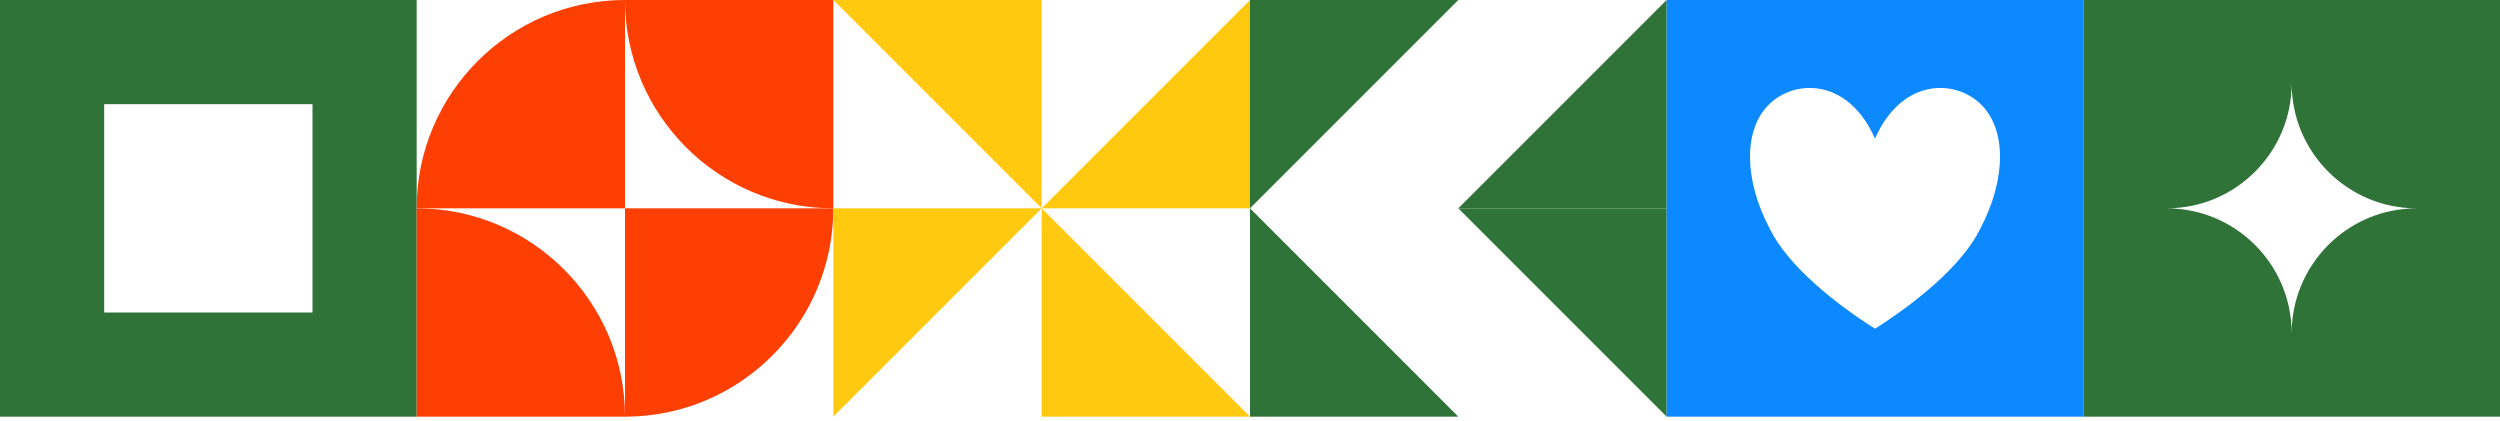
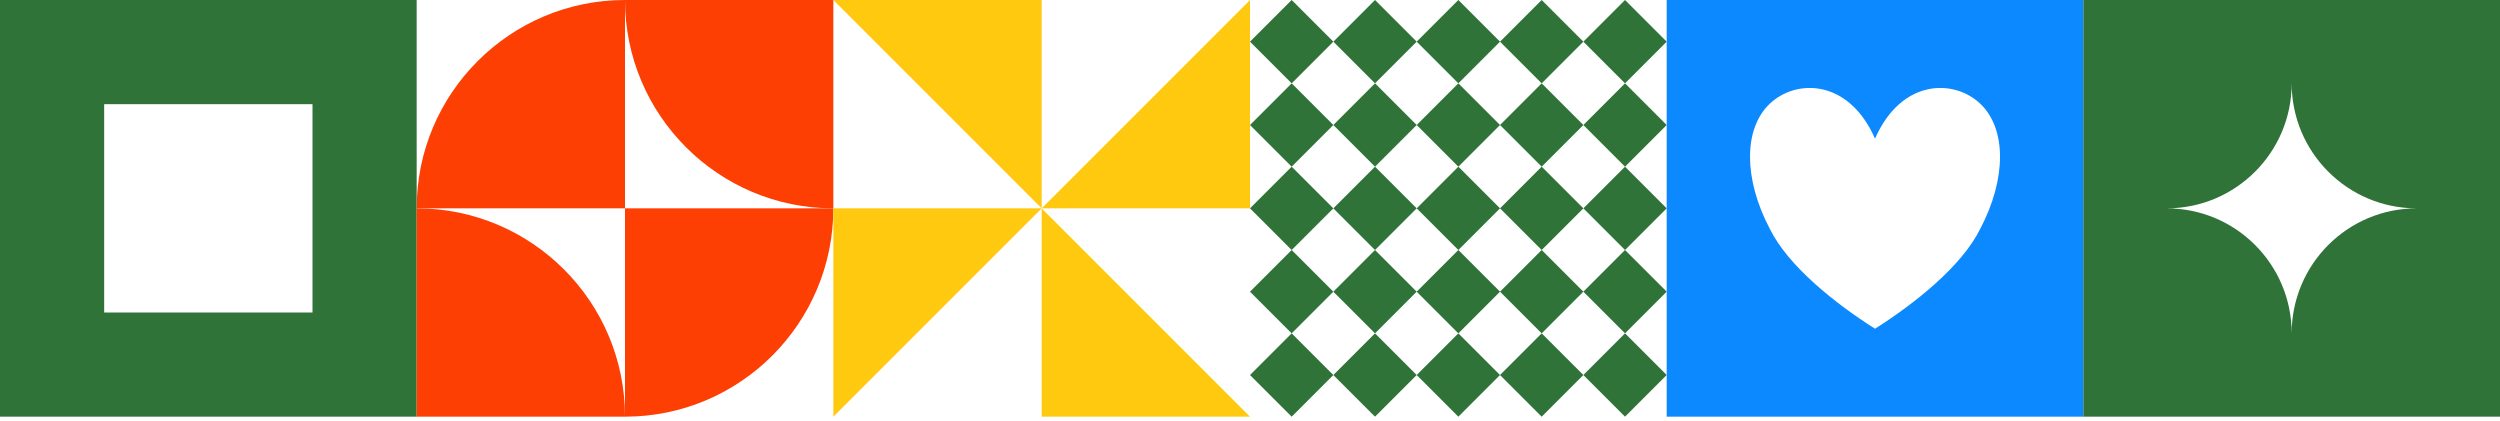
<svg xmlns="http://www.w3.org/2000/svg" width="595" height="100" viewBox="0 0 595 100" fill="none">
-   <path fill-rule="evenodd" clip-rule="evenodd" d="M99.167 0V99.167H0V0H99.167ZM74.375 24.792H24.792V74.375H74.375V24.792Z" fill="#2F7339" />
-   <path fill-rule="evenodd" clip-rule="evenodd" d="M148.75 0V49.583H99.167C99.167 22.218 121.384 0 148.75 0Z" fill="#FD3F03" />
-   <path fill-rule="evenodd" clip-rule="evenodd" d="M148.75 0H198.333V49.583C170.967 49.583 148.75 27.366 148.75 0Z" fill="#FD3F03" />
-   <path fill-rule="evenodd" clip-rule="evenodd" d="M148.75 99.167V49.583H198.333C198.333 76.949 176.116 99.167 148.75 99.167Z" fill="#FD3F03" />
-   <path fill-rule="evenodd" clip-rule="evenodd" d="M148.75 99.167H99.167V49.583C126.533 49.583 148.75 71.801 148.75 99.167Z" fill="#FD3F03" />
-   <path fill-rule="evenodd" clip-rule="evenodd" d="M595 0V99.167H495.833V0H595ZM545.417 19.833C545.417 36.253 532.086 49.583 515.667 49.583C532.086 49.583 545.417 62.914 545.417 79.333C545.417 62.914 558.747 49.583 575.167 49.583C558.747 49.583 545.417 36.253 545.417 19.833Z" fill="#2F7339" />
-   <path fill-rule="evenodd" clip-rule="evenodd" d="M297.5 49.583L347.083 99.167H297.5V49.583Z" fill="#2F7339" />
-   <path fill-rule="evenodd" clip-rule="evenodd" d="M297.5 49.583V0H347.083L297.5 49.583Z" fill="#2F7339" />
-   <path fill-rule="evenodd" clip-rule="evenodd" d="M396.667 49.583V99.167L347.083 49.583H396.667Z" fill="#2F7339" />
-   <path fill-rule="evenodd" clip-rule="evenodd" d="M347.083 49.583L396.667 0V49.583H347.083Z" fill="#2F7339" />
-   <path fill-rule="evenodd" clip-rule="evenodd" d="M198.333 0H247.917V49.583L198.333 0Z" fill="#FFC90F" />
-   <path fill-rule="evenodd" clip-rule="evenodd" d="M297.5 0V49.583H247.917L297.5 0Z" fill="#FFC90F" />
-   <path fill-rule="evenodd" clip-rule="evenodd" d="M297.5 99.167H247.917V49.583L297.5 99.167Z" fill="#FFC90F" />
-   <path fill-rule="evenodd" clip-rule="evenodd" d="M198.333 99.167V49.583H247.917L198.333 99.167Z" fill="#FFC90F" />
-   <path fill-rule="evenodd" clip-rule="evenodd" d="M495.833 0V99.167H396.667V0H495.833ZM446.25 33.002C439.987 18.735 427.461 18.735 421.198 24.685C414.934 30.635 414.934 42.535 421.198 54.435C425.582 63.36 436.855 72.285 446.25 78.235C455.645 72.285 466.918 63.36 471.303 54.435C477.566 42.535 477.566 30.635 471.303 24.685C465.039 18.735 452.513 18.735 446.25 33.002Z" fill="#0C89FF" />
+   <path fill-rule="evenodd" clip-rule="evenodd" d="M99.167 0.002V99.168H0V0.002H99.167ZM74.375 24.793H24.792V74.377H74.375V24.793Z" fill="#2F7339" />
+   <path fill-rule="evenodd" clip-rule="evenodd" d="M148.75 0.002V49.585H99.167C99.167 22.219 121.384 0.002 148.75 0.002Z" fill="#FD3F03" />
+   <path fill-rule="evenodd" clip-rule="evenodd" d="M148.75 0.002H198.333V49.585C170.967 49.585 148.75 27.368 148.75 0.002Z" fill="#FD3F03" />
+   <path fill-rule="evenodd" clip-rule="evenodd" d="M148.75 99.168V49.585H198.333C198.333 76.951 176.116 99.168 148.75 99.168Z" fill="#FD3F03" />
+   <path fill-rule="evenodd" clip-rule="evenodd" d="M148.75 99.168H99.167V49.585C126.533 49.585 148.75 71.802 148.75 99.168Z" fill="#FD3F03" />
+   <path fill-rule="evenodd" clip-rule="evenodd" d="M198.333 0.002H247.917V49.585L198.333 0.002Z" fill="#FFC90F" />
+   <path fill-rule="evenodd" clip-rule="evenodd" d="M297.5 0.002V49.585H247.917L297.5 0.002Z" fill="#FFC90F" />
+   <path fill-rule="evenodd" clip-rule="evenodd" d="M297.5 99.168H247.917V49.585L297.5 99.168Z" fill="#FFC90F" />
+   <path fill-rule="evenodd" clip-rule="evenodd" d="M198.333 99.168V49.585H247.917L198.333 99.168Z" fill="#FFC90F" />
+   <path fill-rule="evenodd" clip-rule="evenodd" d="M307.417 0L317.334 9.917L307.417 19.834L297.5 9.917L307.417 0Z" fill="#2F7339" />
+   <path fill-rule="evenodd" clip-rule="evenodd" d="M327.251 0L337.168 9.917L327.251 19.834L317.334 9.917L327.251 0Z" fill="#2F7339" />
+   <path fill-rule="evenodd" clip-rule="evenodd" d="M347.085 0L357.002 9.917L347.085 19.834L337.168 9.917L347.085 0Z" fill="#2F7339" />
+   <path fill-rule="evenodd" clip-rule="evenodd" d="M366.919 0L376.836 9.917L366.919 19.834L357.002 9.917L366.919 0Z" fill="#2F7339" />
+   <path fill-rule="evenodd" clip-rule="evenodd" d="M386.753 0L396.67 9.917L386.753 19.834L376.836 9.917L386.753 0Z" fill="#2F7339" />
+   <path fill-rule="evenodd" clip-rule="evenodd" d="M307.417 19.834L317.334 29.751L307.417 39.668L297.5 29.751L307.417 19.834Z" fill="#2F7339" />
+   <path fill-rule="evenodd" clip-rule="evenodd" d="M327.251 19.834L337.168 29.751L327.251 39.668L317.334 29.751L327.251 19.834Z" fill="#2F7339" />
+   <path fill-rule="evenodd" clip-rule="evenodd" d="M347.085 19.834L357.002 29.751L347.085 39.668L337.168 29.751L347.085 19.834Z" fill="#2F7339" />
+   <path fill-rule="evenodd" clip-rule="evenodd" d="M366.919 19.834L376.836 29.751L366.919 39.668L357.002 29.751L366.919 19.834Z" fill="#2F7339" />
+   <path fill-rule="evenodd" clip-rule="evenodd" d="M386.753 19.834L396.67 29.751L386.753 39.668L376.836 29.751L386.753 19.834Z" fill="#2F7339" />
+   <path fill-rule="evenodd" clip-rule="evenodd" d="M307.417 39.668L317.334 49.585L307.417 59.502L297.5 49.585L307.417 39.668Z" fill="#2F7339" />
+   <path fill-rule="evenodd" clip-rule="evenodd" d="M327.251 39.668L337.168 49.585L327.251 59.502L317.334 49.585L327.251 39.668Z" fill="#2F7339" />
+   <path fill-rule="evenodd" clip-rule="evenodd" d="M347.085 39.668L357.002 49.585L347.085 59.502L337.168 49.585L347.085 39.668Z" fill="#2F7339" />
+   <path fill-rule="evenodd" clip-rule="evenodd" d="M366.919 39.668L376.836 49.585L366.919 59.502L357.002 49.585L366.919 39.668Z" fill="#2F7339" />
+   <path fill-rule="evenodd" clip-rule="evenodd" d="M386.753 39.668L396.67 49.585L386.753 59.502L376.836 49.585L386.753 39.668Z" fill="#2F7339" />
+   <path fill-rule="evenodd" clip-rule="evenodd" d="M307.417 59.502L317.334 69.419L307.417 79.336L297.5 69.419L307.417 59.502Z" fill="#2F7339" />
+   <path fill-rule="evenodd" clip-rule="evenodd" d="M327.251 59.502L337.168 69.419L327.251 79.336L317.334 69.419L327.251 59.502Z" fill="#2F7339" />
+   <path fill-rule="evenodd" clip-rule="evenodd" d="M347.085 59.502L357.002 69.419L347.085 79.336L337.168 69.419L347.085 59.502Z" fill="#2F7339" />
+   <path fill-rule="evenodd" clip-rule="evenodd" d="M366.919 59.502L376.836 69.419L366.919 79.336L357.002 69.419L366.919 59.502Z" fill="#2F7339" />
+   <path fill-rule="evenodd" clip-rule="evenodd" d="M386.753 59.502L396.67 69.419L386.753 79.336L376.836 69.419L386.753 59.502Z" fill="#2F7339" />
+   <path fill-rule="evenodd" clip-rule="evenodd" d="M307.417 79.336L317.334 89.253L307.417 99.17L297.5 89.253L307.417 79.336Z" fill="#2F7339" />
+   <path fill-rule="evenodd" clip-rule="evenodd" d="M327.251 79.336L337.168 89.253L327.251 99.17L317.334 89.253L327.251 79.336Z" fill="#2F7339" />
+   <path fill-rule="evenodd" clip-rule="evenodd" d="M347.085 79.336L357.002 89.253L347.085 99.17L337.168 89.253L347.085 79.336Z" fill="#2F7339" />
+   <path fill-rule="evenodd" clip-rule="evenodd" d="M366.919 79.336L376.836 89.253L366.919 99.17L357.002 89.253L366.919 79.336Z" fill="#2F7339" />
+   <path fill-rule="evenodd" clip-rule="evenodd" d="M386.753 79.336L396.67 89.253L386.753 99.17L376.836 89.253L386.753 79.336Z" fill="#2F7339" />
+   <path fill-rule="evenodd" clip-rule="evenodd" d="M495.837 0.002V99.168H396.67V0.002H495.837ZM446.253 33.003C439.99 18.737 427.464 18.737 421.201 24.687C414.938 30.637 414.938 42.537 421.201 54.437C425.585 63.362 436.859 72.287 446.253 78.237C455.648 72.287 466.922 63.362 471.306 54.437C477.569 42.537 477.569 30.637 471.306 24.687C465.043 18.737 452.516 18.737 446.253 33.003Z" fill="#0C89FF" />
+   <path fill-rule="evenodd" clip-rule="evenodd" d="M595.003 0.002V99.168H495.837V0.002H595.003ZM545.42 19.835C545.42 36.255 532.09 49.585 515.67 49.585C532.09 49.585 545.42 62.916 545.42 79.335C545.42 62.916 558.75 49.585 575.17 49.585C558.75 49.585 545.42 36.255 545.42 19.835Z" fill="#2F7339" />
</svg>
